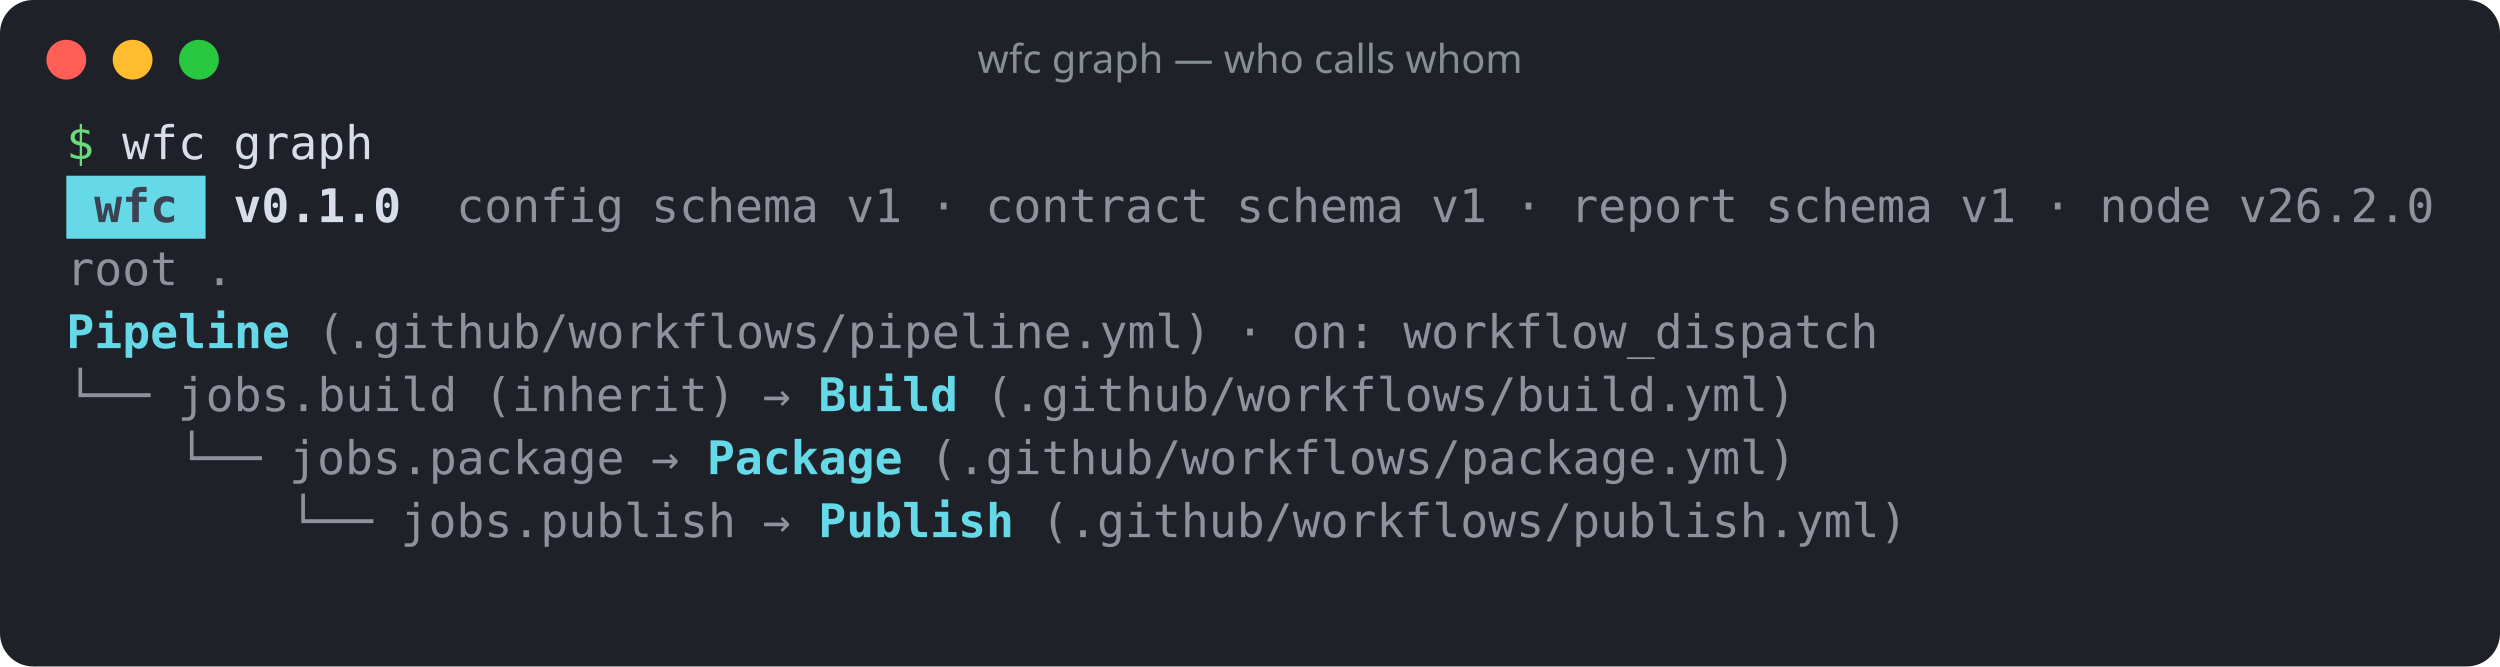
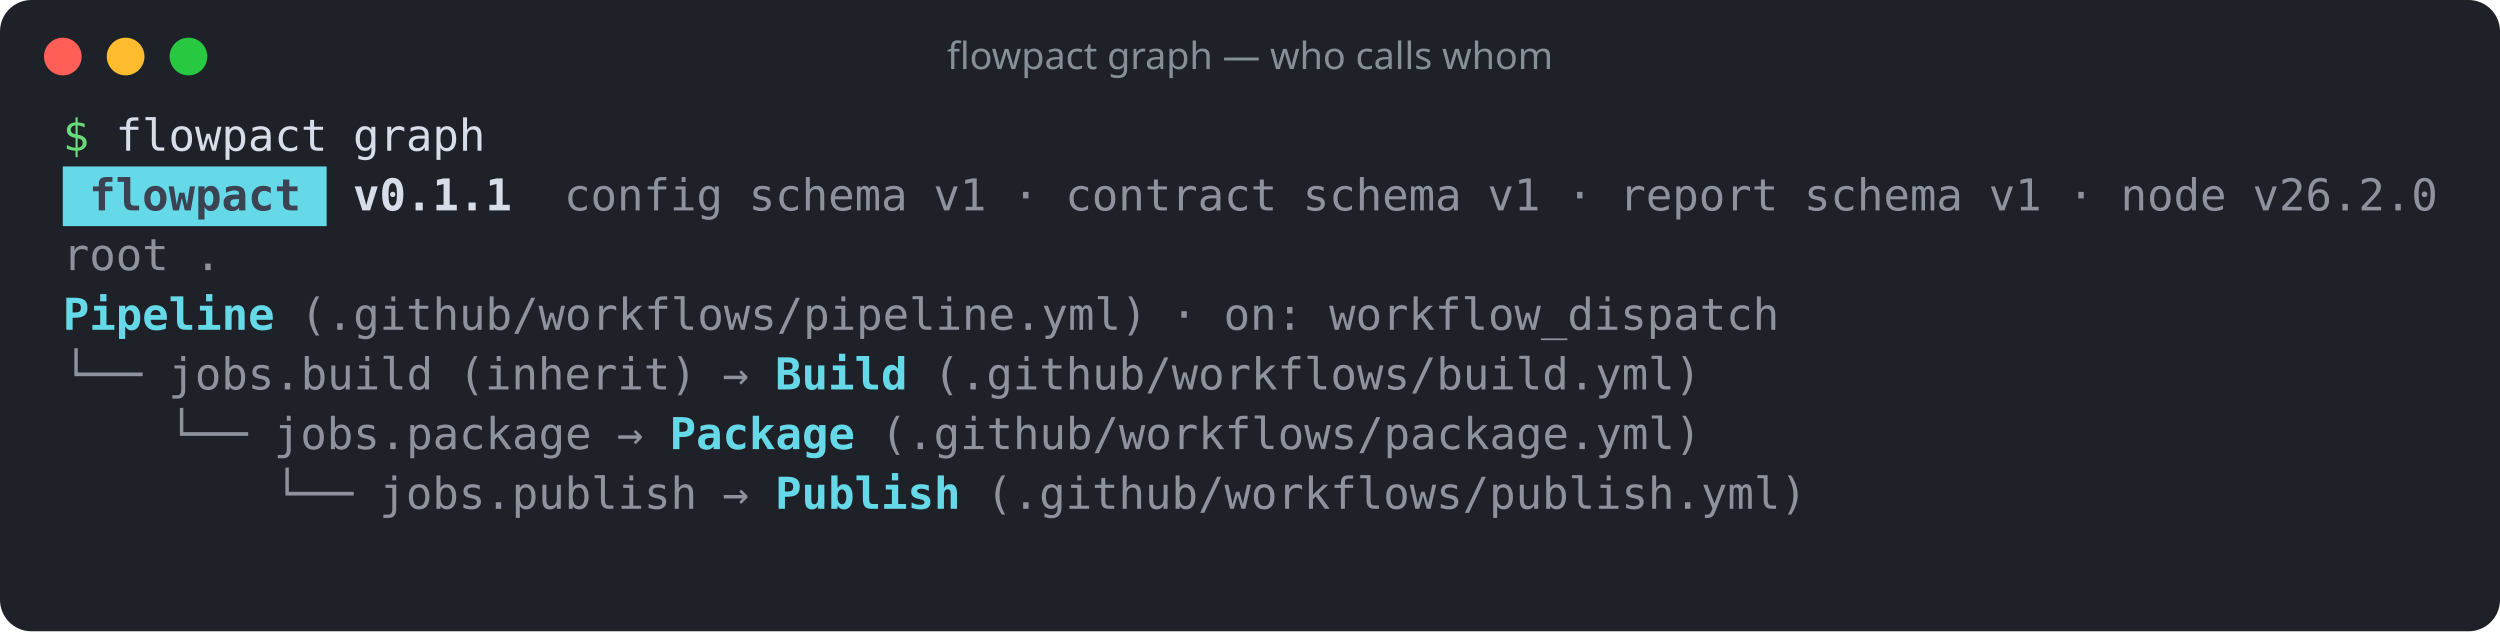
- <svg xmlns="http://www.w3.org/2000/svg" width="754" height="201" viewBox="0 0 754 201" role="img" aria-label="wfc graph — who calls whom">
+ <svg xmlns="http://www.w3.org/2000/svg" width="796" height="201" viewBox="0 0 796 201" role="img" aria-label="flowpact graph — who calls whom">
  <rect width="100%" height="100%" rx="10" fill="#1e2128" />
  <circle cx="20" cy="18" r="6" fill="#ff5f57" />
  <circle cx="40" cy="18" r="6" fill="#febc2e" />
  <circle cx="60" cy="18" r="6" fill="#28c840" />
-   <text x="377" y="22" fill="#868e96" font-family="ui-sans-serif,system-ui,sans-serif" font-size="12" text-anchor="middle">wfc graph — who calls whom</text>
+   <text x="398" y="22" fill="#868e96" font-family="ui-sans-serif,system-ui,sans-serif" font-size="12" text-anchor="middle">flowpact graph — who calls whom</text>
  <g font-family="ui-monospace,SFMono-Regular,Menlo,Consolas,monospace" font-size="14" xml:space="preserve">
    <text y="48">
      <tspan x="20.0" textLength="8.4" lengthAdjust="spacingAndGlyphs" fill="#69db7c">$</tspan>
-       <tspan x="36.8" textLength="25.2" lengthAdjust="spacingAndGlyphs" fill="#d8dee9">wfc</tspan>
-       <tspan x="70.4" textLength="42.0" lengthAdjust="spacingAndGlyphs" fill="#d8dee9">graph</tspan>
+       <tspan x="36.8" textLength="67.2" lengthAdjust="spacingAndGlyphs" fill="#d8dee9">flowpact</tspan>
+       <tspan x="112.4" textLength="42.0" lengthAdjust="spacingAndGlyphs" fill="#d8dee9">graph</tspan>
    </text>
-     <rect x="20" y="53" width="42" height="19" fill="#66d9e8" />
+     <rect x="20" y="53" width="84" height="19" fill="#66d9e8" />
    <text y="67">
-       <tspan x="28.4" textLength="25.2" lengthAdjust="spacingAndGlyphs" fill="#3b4252" font-weight="700">wfc</tspan>
-       <tspan x="70.4" textLength="50.4" lengthAdjust="spacingAndGlyphs" fill="#d8dee9" font-weight="700">v0.1.0</tspan>
-       <tspan x="137.6" textLength="50.4" lengthAdjust="spacingAndGlyphs" fill="#d8dee9" fill-opacity="0.6">config</tspan>
-       <tspan x="196.4" textLength="50.4" lengthAdjust="spacingAndGlyphs" fill="#d8dee9" fill-opacity="0.6">schema</tspan>
-       <tspan x="255.2" textLength="16.8" lengthAdjust="spacingAndGlyphs" fill="#d8dee9" fill-opacity="0.6">v1</tspan>
-       <tspan x="280.4" textLength="8.4" lengthAdjust="spacingAndGlyphs" fill="#d8dee9" fill-opacity="0.6">·</tspan>
-       <tspan x="297.2" textLength="67.2" lengthAdjust="spacingAndGlyphs" fill="#d8dee9" fill-opacity="0.6">contract</tspan>
-       <tspan x="372.8" textLength="50.4" lengthAdjust="spacingAndGlyphs" fill="#d8dee9" fill-opacity="0.6">schema</tspan>
-       <tspan x="431.6" textLength="16.8" lengthAdjust="spacingAndGlyphs" fill="#d8dee9" fill-opacity="0.6">v1</tspan>
-       <tspan x="456.8" textLength="8.4" lengthAdjust="spacingAndGlyphs" fill="#d8dee9" fill-opacity="0.6">·</tspan>
-       <tspan x="473.6" textLength="50.4" lengthAdjust="spacingAndGlyphs" fill="#d8dee9" fill-opacity="0.6">report</tspan>
-       <tspan x="532.4" textLength="50.4" lengthAdjust="spacingAndGlyphs" fill="#d8dee9" fill-opacity="0.6">schema</tspan>
-       <tspan x="591.2" textLength="16.8" lengthAdjust="spacingAndGlyphs" fill="#d8dee9" fill-opacity="0.6">v1</tspan>
-       <tspan x="616.4" textLength="8.4" lengthAdjust="spacingAndGlyphs" fill="#d8dee9" fill-opacity="0.6">·</tspan>
-       <tspan x="633.2" textLength="33.6" lengthAdjust="spacingAndGlyphs" fill="#d8dee9" fill-opacity="0.6">node</tspan>
-       <tspan x="675.2" textLength="58.8" lengthAdjust="spacingAndGlyphs" fill="#d8dee9" fill-opacity="0.6">v26.2.0</tspan>
+       <tspan x="28.4" textLength="67.2" lengthAdjust="spacingAndGlyphs" fill="#3b4252" font-weight="700">flowpact</tspan>
+       <tspan x="112.4" textLength="50.4" lengthAdjust="spacingAndGlyphs" fill="#d8dee9" font-weight="700">v0.1.1</tspan>
+       <tspan x="179.6" textLength="50.4" lengthAdjust="spacingAndGlyphs" fill="#d8dee9" fill-opacity="0.6">config</tspan>
+       <tspan x="238.4" textLength="50.4" lengthAdjust="spacingAndGlyphs" fill="#d8dee9" fill-opacity="0.6">schema</tspan>
+       <tspan x="297.2" textLength="16.8" lengthAdjust="spacingAndGlyphs" fill="#d8dee9" fill-opacity="0.6">v1</tspan>
+       <tspan x="322.4" textLength="8.4" lengthAdjust="spacingAndGlyphs" fill="#d8dee9" fill-opacity="0.6">·</tspan>
+       <tspan x="339.2" textLength="67.2" lengthAdjust="spacingAndGlyphs" fill="#d8dee9" fill-opacity="0.6">contract</tspan>
+       <tspan x="414.8" textLength="50.4" lengthAdjust="spacingAndGlyphs" fill="#d8dee9" fill-opacity="0.6">schema</tspan>
+       <tspan x="473.6" textLength="16.8" lengthAdjust="spacingAndGlyphs" fill="#d8dee9" fill-opacity="0.6">v1</tspan>
+       <tspan x="498.8" textLength="8.4" lengthAdjust="spacingAndGlyphs" fill="#d8dee9" fill-opacity="0.6">·</tspan>
+       <tspan x="515.6" textLength="50.4" lengthAdjust="spacingAndGlyphs" fill="#d8dee9" fill-opacity="0.6">report</tspan>
+       <tspan x="574.4" textLength="50.4" lengthAdjust="spacingAndGlyphs" fill="#d8dee9" fill-opacity="0.6">schema</tspan>
+       <tspan x="633.2" textLength="16.8" lengthAdjust="spacingAndGlyphs" fill="#d8dee9" fill-opacity="0.6">v1</tspan>
+       <tspan x="658.4" textLength="8.4" lengthAdjust="spacingAndGlyphs" fill="#d8dee9" fill-opacity="0.6">·</tspan>
+       <tspan x="675.2" textLength="33.6" lengthAdjust="spacingAndGlyphs" fill="#d8dee9" fill-opacity="0.6">node</tspan>
+       <tspan x="717.2" textLength="58.8" lengthAdjust="spacingAndGlyphs" fill="#d8dee9" fill-opacity="0.6">v26.2.0</tspan>
    </text>
    <text y="86">
      <tspan x="20.0" textLength="33.6" lengthAdjust="spacingAndGlyphs" fill="#d8dee9" fill-opacity="0.6">root</tspan>
      <tspan x="62.0" textLength="8.4" lengthAdjust="spacingAndGlyphs" fill="#d8dee9" fill-opacity="0.6">.</tspan>
    </text>
    <text y="105">
      <tspan x="20.0" textLength="67.2" lengthAdjust="spacingAndGlyphs" fill="#66d9e8" font-weight="700">Pipeline</tspan>
      <tspan x="95.6" textLength="268.8" lengthAdjust="spacingAndGlyphs" fill="#d8dee9" fill-opacity="0.6">(.github/workflows/pipeline.yml)</tspan>
      <tspan x="372.8" textLength="8.4" lengthAdjust="spacingAndGlyphs" fill="#d8dee9" fill-opacity="0.6">·</tspan>
      <tspan x="389.6" textLength="25.2" lengthAdjust="spacingAndGlyphs" fill="#d8dee9" fill-opacity="0.6">on:</tspan>
      <tspan x="423.2" textLength="142.8" lengthAdjust="spacingAndGlyphs" fill="#d8dee9" fill-opacity="0.6">workflow_dispatch</tspan>
    </text>
    <text y="124">
      <tspan x="20.0" textLength="25.2" lengthAdjust="spacingAndGlyphs" fill="#d8dee9" fill-opacity="0.6">└──</tspan>
      <tspan x="53.6" textLength="84.0" lengthAdjust="spacingAndGlyphs" fill="#d8dee9" fill-opacity="0.6">jobs.build</tspan>
      <tspan x="146.0" textLength="75.6" lengthAdjust="spacingAndGlyphs" fill="#d8dee9" fill-opacity="0.6">(inherit)</tspan>
      <tspan x="230.0" textLength="8.4" lengthAdjust="spacingAndGlyphs" fill="#d8dee9" fill-opacity="0.6">→</tspan>
      <tspan x="246.8" textLength="42.0" lengthAdjust="spacingAndGlyphs" fill="#66d9e8" font-weight="700">Build</tspan>
      <tspan x="297.2" textLength="243.6" lengthAdjust="spacingAndGlyphs" fill="#d8dee9" fill-opacity="0.6">(.github/workflows/build.yml)</tspan>
    </text>
    <text y="143">
      <tspan x="53.6" textLength="25.2" lengthAdjust="spacingAndGlyphs" fill="#d8dee9" fill-opacity="0.6">└──</tspan>
      <tspan x="87.2" textLength="100.8" lengthAdjust="spacingAndGlyphs" fill="#d8dee9" fill-opacity="0.6">jobs.package</tspan>
      <tspan x="196.4" textLength="8.4" lengthAdjust="spacingAndGlyphs" fill="#d8dee9" fill-opacity="0.6">→</tspan>
      <tspan x="213.2" textLength="58.8" lengthAdjust="spacingAndGlyphs" fill="#66d9e8" font-weight="700">Package</tspan>
      <tspan x="280.4" textLength="260.4" lengthAdjust="spacingAndGlyphs" fill="#d8dee9" fill-opacity="0.6">(.github/workflows/package.yml)</tspan>
    </text>
    <text y="162">
      <tspan x="87.2" textLength="25.2" lengthAdjust="spacingAndGlyphs" fill="#d8dee9" fill-opacity="0.6">└──</tspan>
      <tspan x="120.8" textLength="100.8" lengthAdjust="spacingAndGlyphs" fill="#d8dee9" fill-opacity="0.6">jobs.publish</tspan>
      <tspan x="230.0" textLength="8.4" lengthAdjust="spacingAndGlyphs" fill="#d8dee9" fill-opacity="0.6">→</tspan>
      <tspan x="246.8" textLength="58.8" lengthAdjust="spacingAndGlyphs" fill="#66d9e8" font-weight="700">Publish</tspan>
      <tspan x="314.0" textLength="260.4" lengthAdjust="spacingAndGlyphs" fill="#d8dee9" fill-opacity="0.6">(.github/workflows/publish.yml)</tspan>
    </text>
  </g>
</svg>
